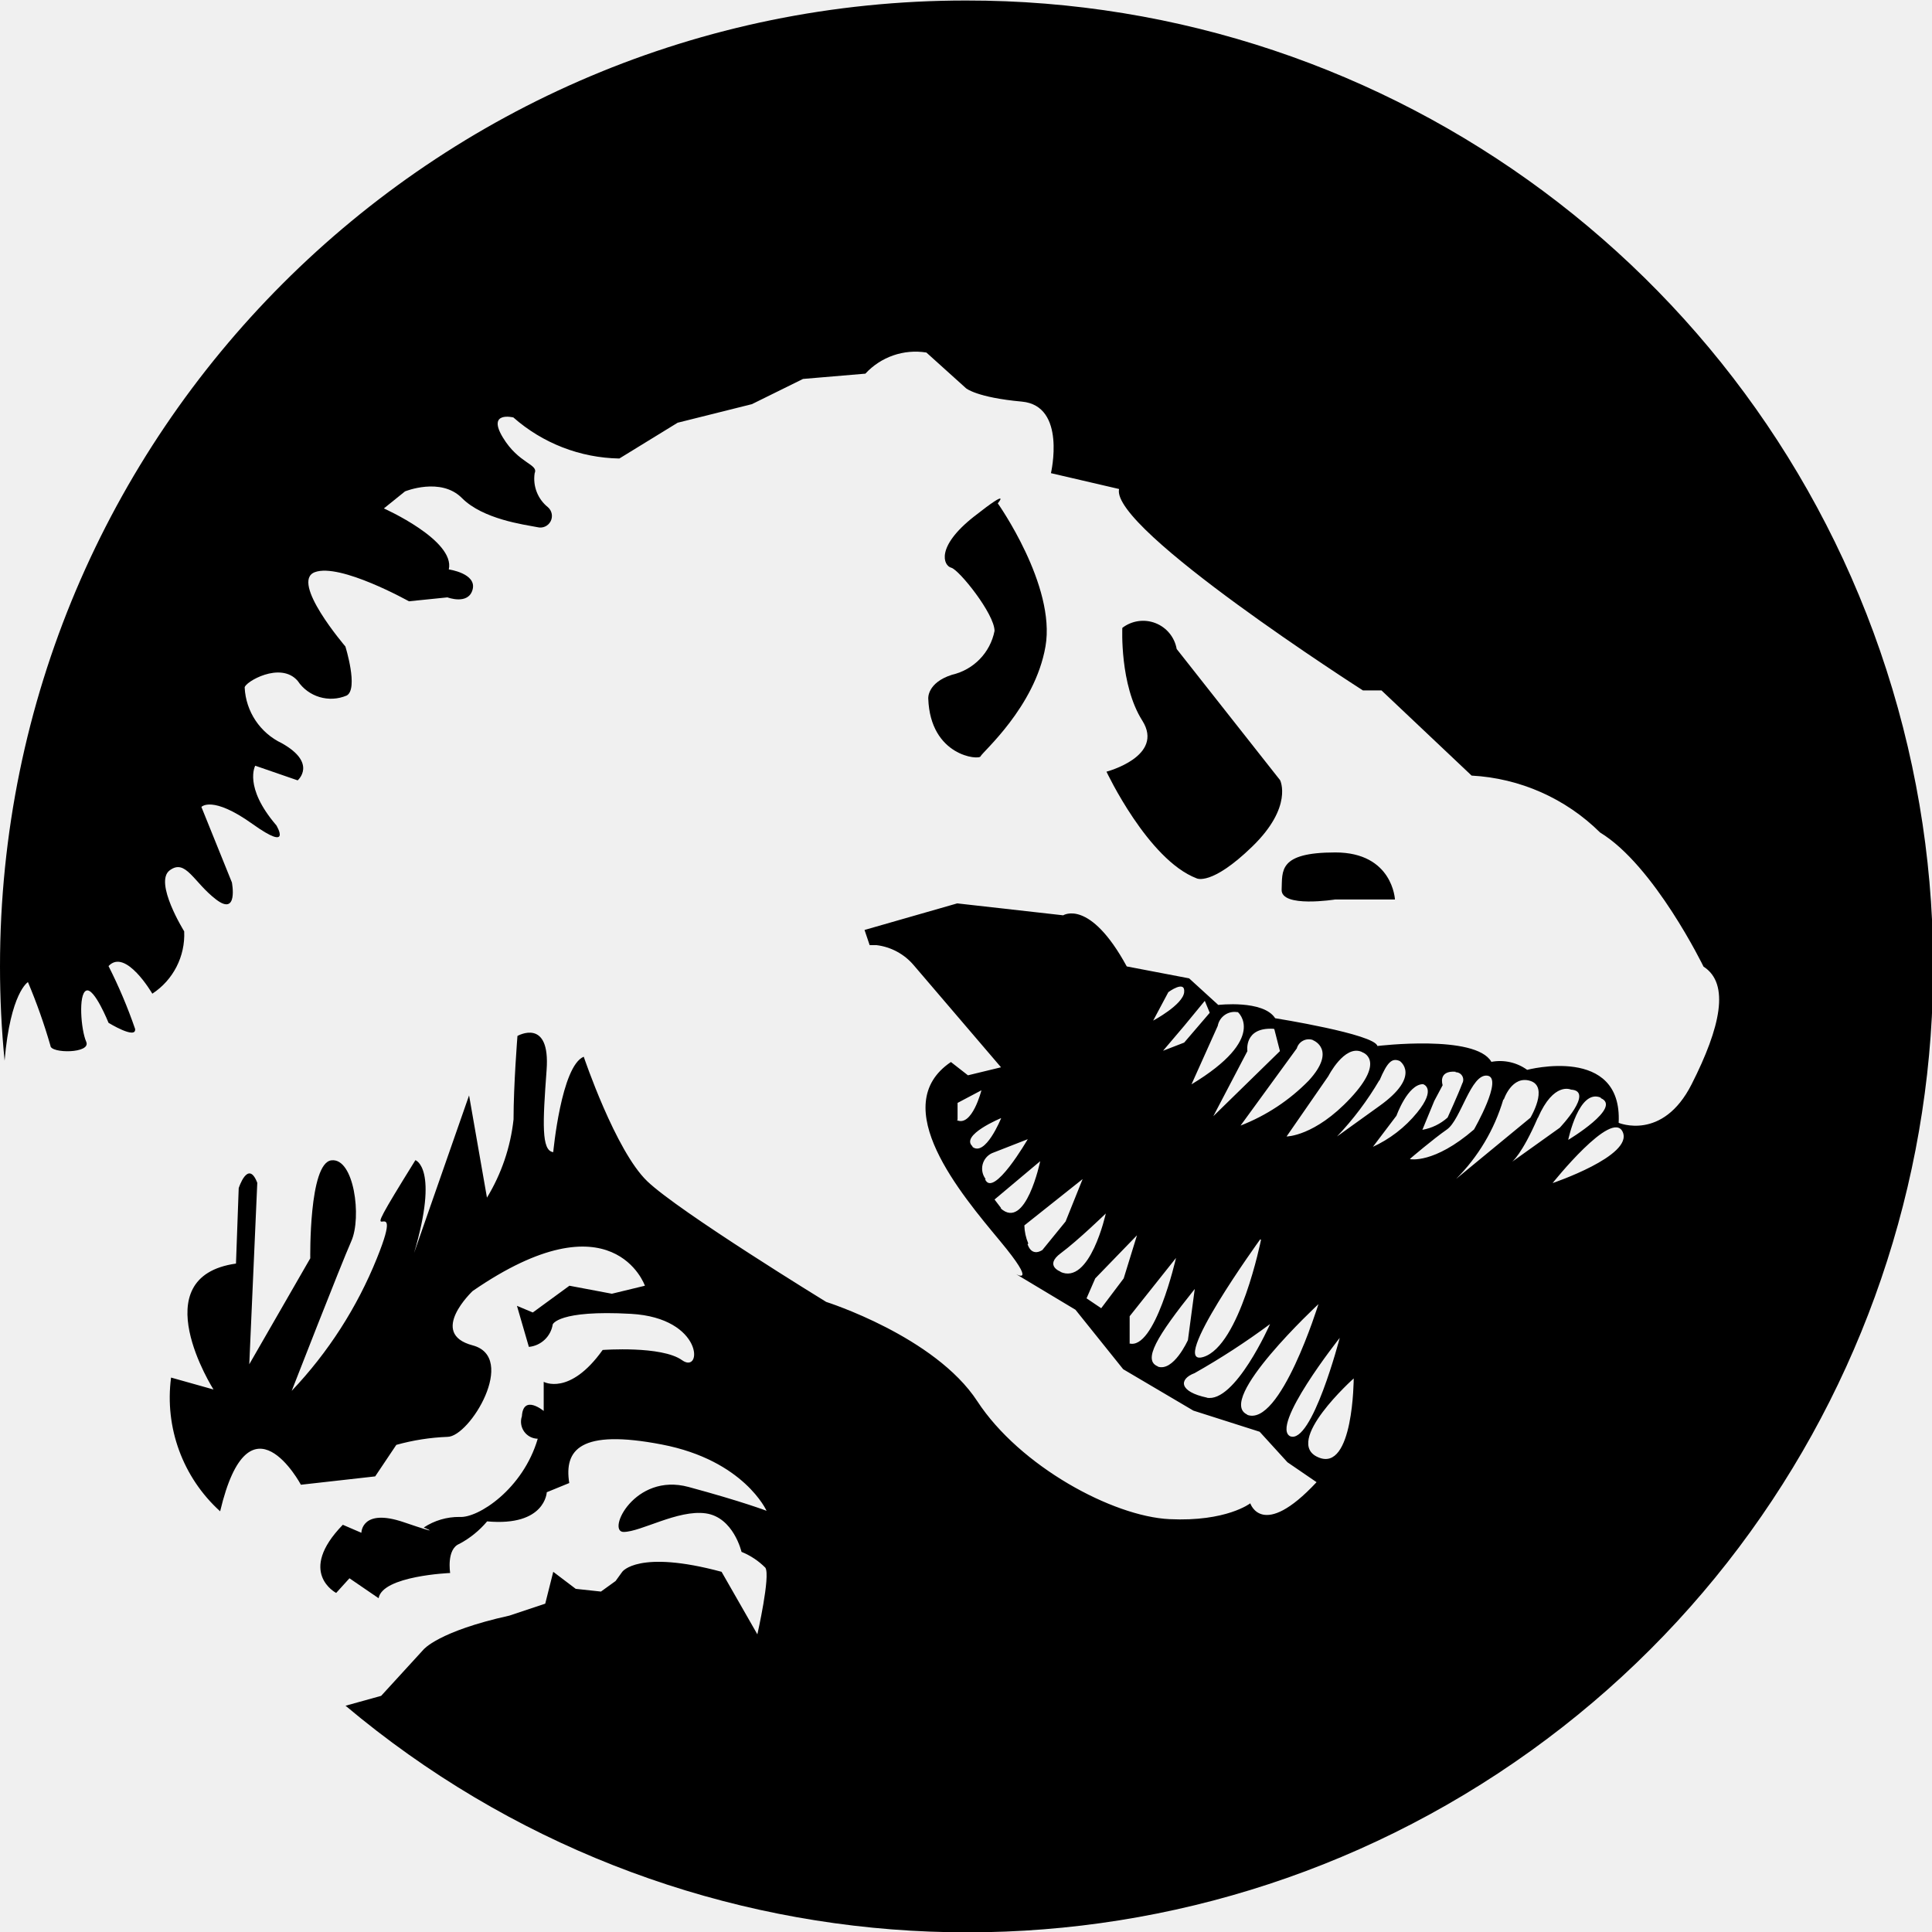
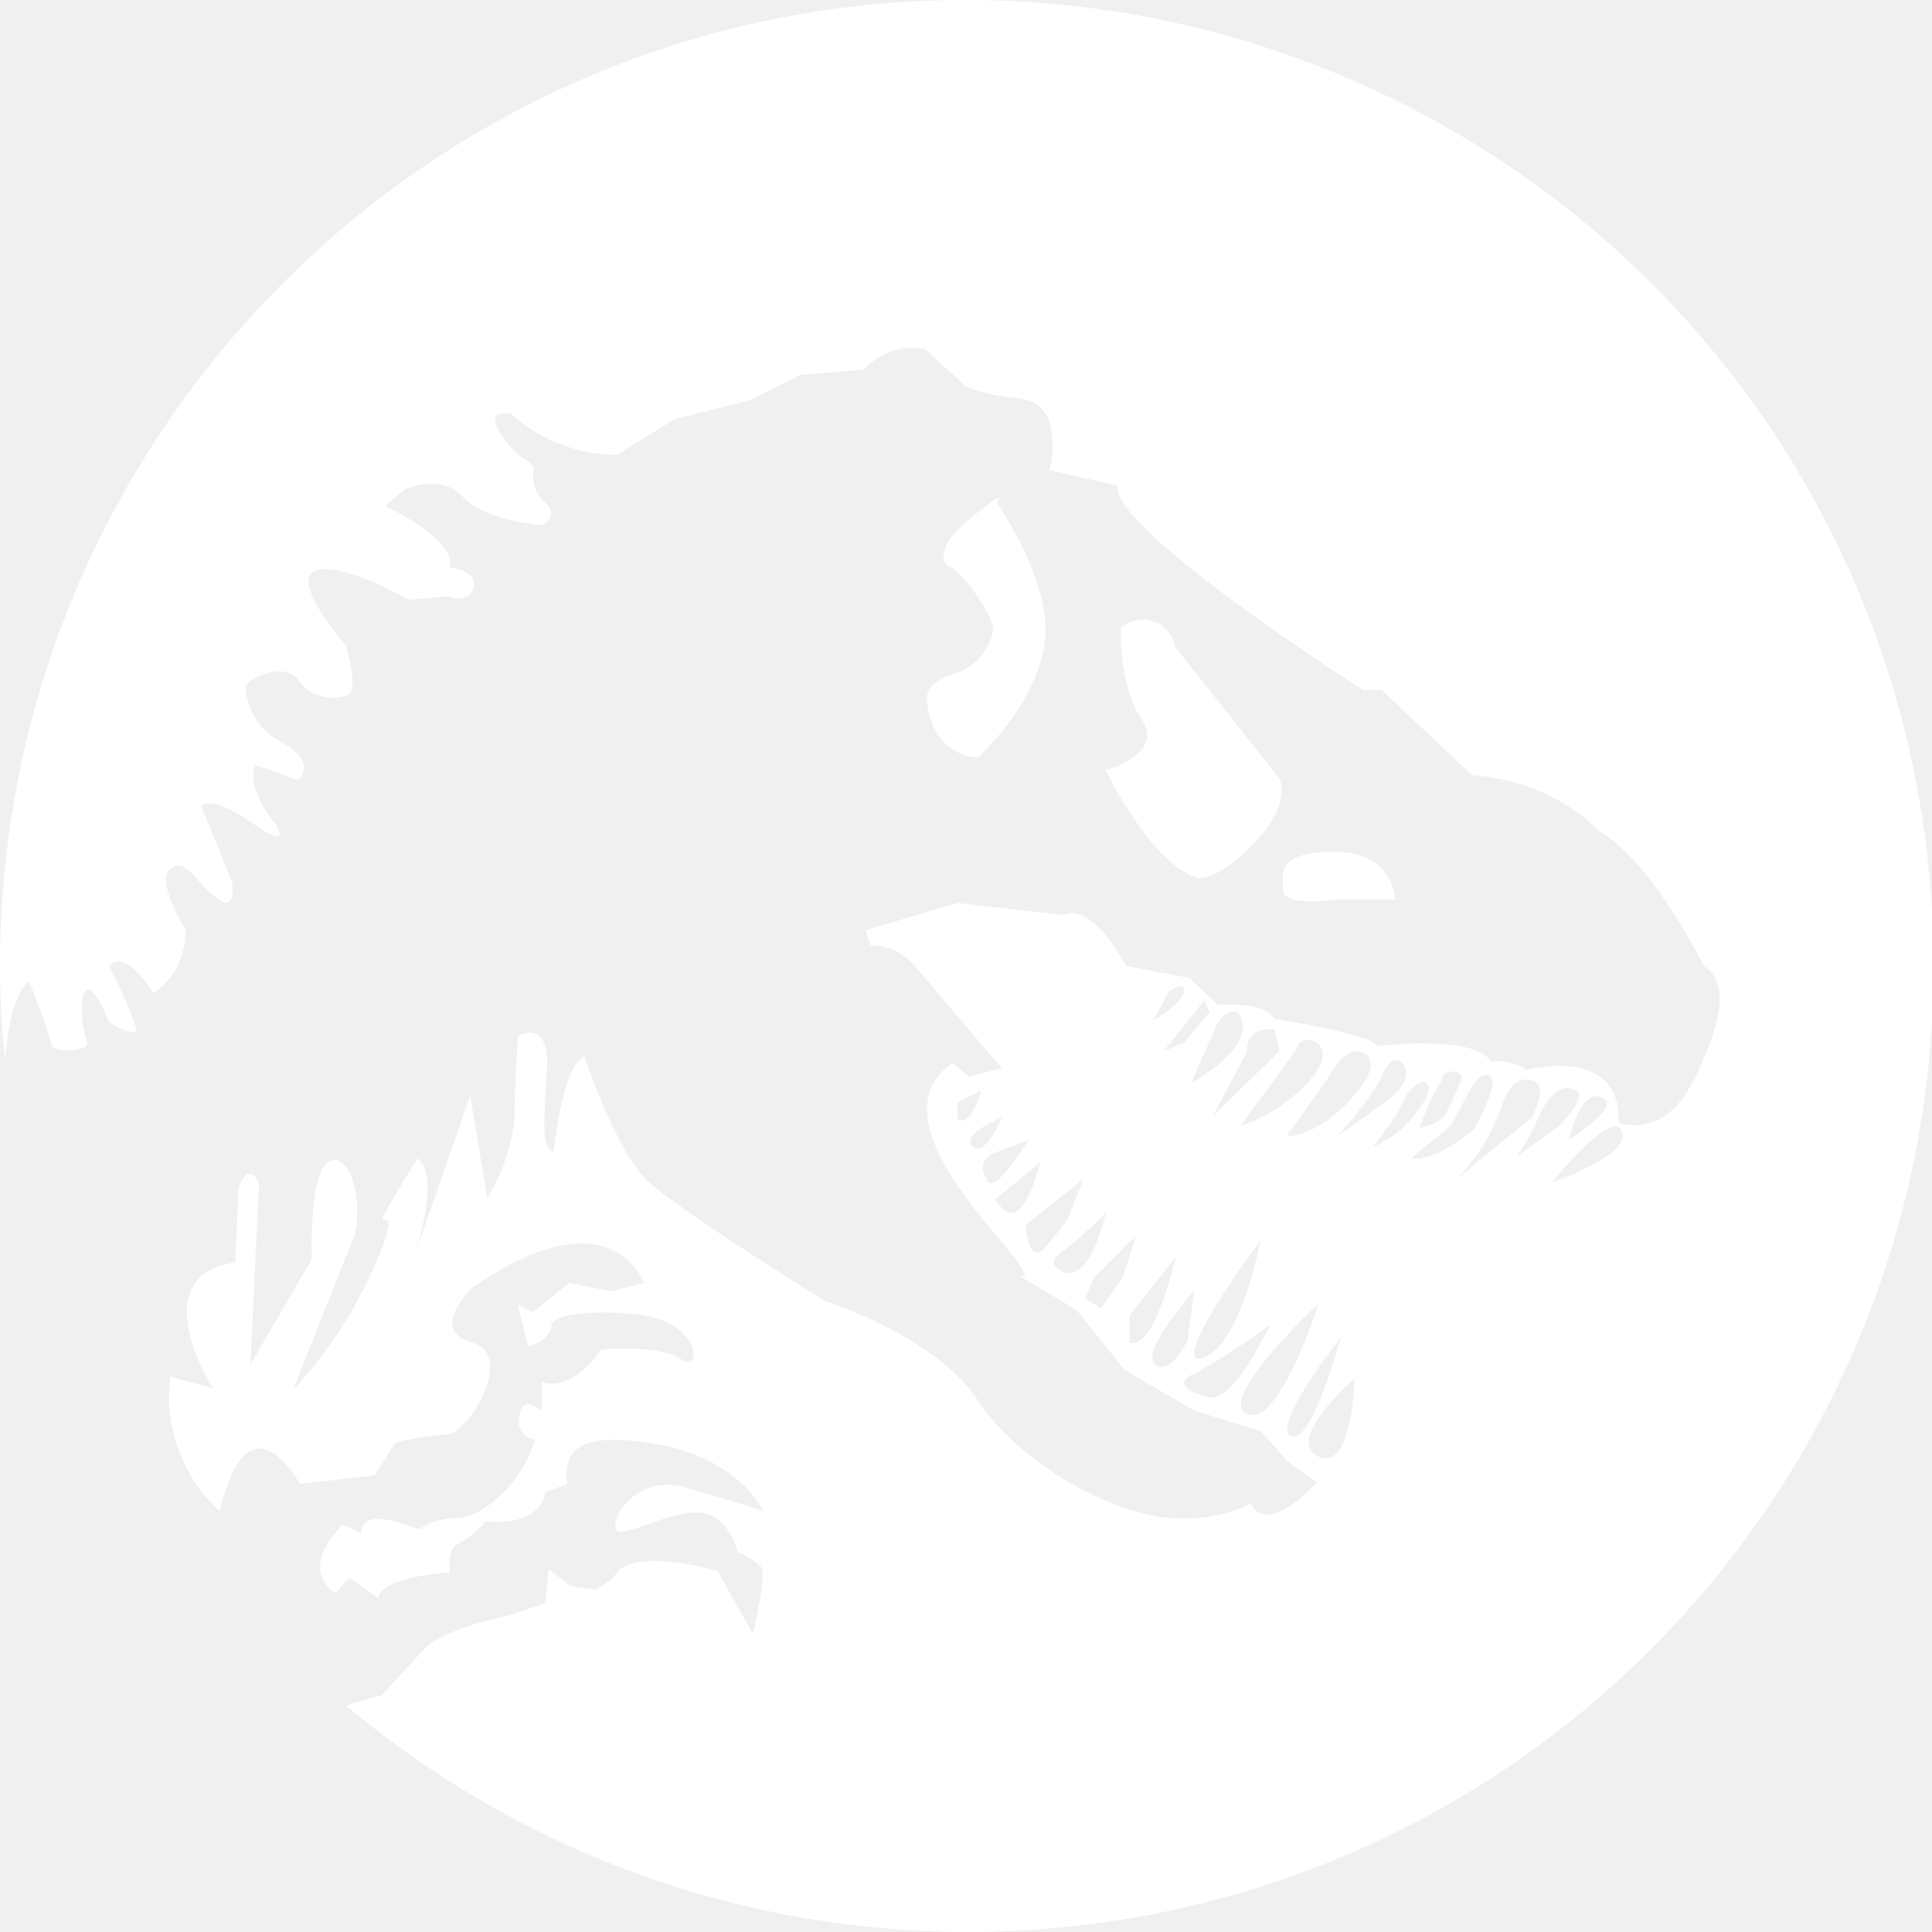
- <svg xmlns="http://www.w3.org/2000/svg" id="Calque_2" data-name="Calque 2" viewBox="0 0 113.39 113.39">
-   <path d="M311.18,403.36c0.08-.23,3.19-2.88,3.81-6.45s-2.8-8.4-2.8-8.4,0.86-1-1.4.78-1.79,2.88-1.33,3S312,395,312,396a3.29,3.29,0,0,1-2.49,2.57c-1.48.47-1.4,1.4-1.4,1.4C308.23,403.36,311.1,403.59,311.18,403.36Z" transform="translate(-253.63 -358.97)" />
-   <path d="M323.86,410.52s0.86,0.47,3.27-1.87,1.63-3.89,1.63-3.89l-6.07-7.7a2,2,0,0,0-3.19-1.24s-0.16,3.34,1.17,5.44-2.1,3-2.1,3S321,409.43,323.86,410.52Z" transform="translate(-253.63 -358.97)" />
-   <path d="M332,411.76h3.5S335.37,409,332,409s-3.1,1.09-3.15,2.18S332,411.76,332,411.76Z" transform="translate(-253.63 -358.97)" />
-   <path d="M310.32,359a56.69,56.69,0,0,0-56.69,56.69q0,2.8.27,5.53c0.34-4,1.37-4.61,1.37-4.61a33.35,33.35,0,0,1,1.32,3.73c0,0.47,2.41.47,2.1-.23s-0.47-2.8,0-3S260,419,260,419s1.63,1,1.56.36a29.13,29.13,0,0,0-1.56-3.69c1-1.08,2.57,1.62,2.57,1.62a4.14,4.14,0,0,0,1.87-3.66s-1.79-2.88-.85-3.58,1.4,0.7,2.72,1.71,0.93-1,.93-1l-1.79-4.43s0.62-.7,3,1,1.4,0.08,1.4.08c-1.94-2.26-1.24-3.5-1.24-3.5l2.49,0.86s1.17-1-.93-2.18a3.82,3.82,0,0,1-2.18-3.27c0-.31,2.1-1.56,3.11-0.39a2.35,2.35,0,0,0,2.88.86c0.7-.39-0.08-2.88-0.08-2.88s-3.27-3.81-1.79-4.36,5.52,1.71,5.52,1.71l2.26-.23s1.24,0.47,1.48-.47-1.4-1.17-1.4-1.17c0.39-1.71-3.81-3.58-3.81-3.58l1.24-1s2.1-.86,3.34.39,3.66,1.56,4.43,1.71a0.68,0.68,0,0,0,.62-1.17,2.14,2.14,0,0,1-.78-2c0.23-.54-0.93-0.54-1.87-2.1s0.62-1.17.62-1.17a9.65,9.65,0,0,0,6.22,2.41l3.42-2.1,4.36-1.09,3-1.48,3.66-.31a4,4,0,0,1,3.58-1.24l2.33,2.1s0.63,0.54,3.27.78,1.71,4.2,1.71,4.2l4,0.93c-0.54,2.33,14.31,11.82,14.31,11.82h1.09l5.29,5a11.6,11.6,0,0,1,7.54,3.34c3.19,1.94,6.07,7.87,6.07,7.87,1.56,1,1,3.56-.7,6.91s-4.28,2.26-4.28,2.26c0.23-4.59-5.37-3.11-5.37-3.11a2.73,2.73,0,0,0-2.1-.47c-0.93-1.63-6.69-.93-6.69-0.93-0.16-.7-6-1.63-6-1.63-0.7-1.09-3.34-.78-3.34-0.78l-1.71-1.56-3.66-.7c-2.18-4-3.73-3-3.73-3l-6.22-.7-5.44,1.56,0.3,0.89,0.4,0a3.4,3.4,0,0,1,2.18,1.17l5.13,6-1.94.47-1-.78c-3.81,2.57.62,7.78,2.88,10.5s0.93,1.94.93,1.94l3.5,2.1,2.8,3.49,4.12,2.43,3.89,1.24,1.63,1.79,1.71,1.17c-3.19,3.42-3.89,1.24-3.89,1.24s-1.4,1.09-4.74.93-8.79-3.11-11.28-6.92-8.87-5.83-8.87-5.83-8.63-5.29-10.5-7.08-3.73-7.31-3.73-7.31c-1.32.54-1.79,5.6-1.79,5.6-0.7-.08-0.62-1.71-0.39-4.82s-1.71-2-1.71-2-0.23,2.88-.23,4.9a11.14,11.14,0,0,1-1.56,4.59l-1.05-6-3.23,9.25c1.48-5,.08-5.45.08-5.45-4.2,6.76-.31.94-2.26,5.76a24.72,24.72,0,0,1-5,7.78s2.88-7.39,3.5-8.79,0.16-4.9-1.17-4.74-1.24,5.75-1.24,5.75l-3.58,6.22,0.47-10.65c-0.54-1.4-1.09.31-1.09,0.31l-0.16,4.43c-5.52.78-1.32,7.39-1.32,7.39l-2.49-.7a9,9,0,0,0,2.88,7.85c1.71-7.23,4.74-1.56,4.74-1.56l4.36-.49,1.24-1.85a13,13,0,0,1,3-.47c1.32,0,4.12-4.67,1.48-5.37s0-3.19,0-3.19c8.24-5.68,10.11-.31,10.11-0.31l-1.94.47-2.49-.47L284.9,436l-0.93-.39,0.7,2.41a1.57,1.57,0,0,0,1.4-1.32s0.31-.86,4.59-0.62,4.2,3.58,3,2.72S289,438.2,289,438.2c-1.94,2.72-3.46,1.87-3.46,1.87v1.71s-1.2-1-1.28.31a1,1,0,0,0,.93,1.32c-0.86,2.95-3.5,4.67-4.59,4.59a3.75,3.75,0,0,0-2.1.62s1.32,0.54-1.17-.31-2.49.62-2.49,0.62l-1.09-.47c-2.72,2.8-.39,4-0.39,4l0.78-.86,1.71,1.17c0.23-1.32,4.2-1.48,4.2-1.48s-0.23-1.4.54-1.71a5.51,5.51,0,0,0,1.63-1.32c3.42,0.31,3.5-1.71,3.5-1.71l1.32-.54c-0.31-1.94.62-3.19,5.44-2.26s6.14,3.89,6.14,3.89-1.4-.54-4.58-1.4-4.82,2.64-3.81,2.64,3.19-1.32,4.82-1.09,2.1,2.26,2.1,2.26a4.19,4.19,0,0,1,1.4.93c0.31,0.47-.47,3.91-0.47,3.91l-2.1-3.67c-4.9-1.32-5.83,0-5.83,0l-0.39.54-0.86.62-1.48-.16-1.32-1-0.47,1.87-2.1.7c-4.2.93-5.05,2-5.05,2L276,458.5l-2.09.58A56.69,56.69,0,1,0,310.32,359Zm37.26,64.42c1.28,0.54-1.91,2.45-1.91,2.45S346.29,422.84,347.58,423.39Zm-8.52-1.52a0.44,0.44,0,0,1,.39.66c-0.23.62-.86,2-0.86,2a3,3,0,0,1-1.48.72l0.7-1.7,0.49-.92S338,421.79,339.06,421.87Zm-4.47.49c0.47-1.11.74-1.34,1.19-1.15,0,0,1.3.86-1.19,2.64l-2.49,1.79A18.07,18.07,0,0,0,334.59,422.36Zm-1-1.66s1.4,0.44-.7,2.69-3.75,2.25-3.75,2.25l2.45-3.54S332.53,420.28,333.54,420.7Zm-2.88-.7s1.39,0.55-.27,2.36a11.33,11.33,0,0,1-4,2.64l3.3-4.53A0.73,0.73,0,0,1,330.66,420Zm-3.07,11.7s-1.24,6.22-3.38,6.88S327.59,431.71,327.59,431.71Zm0.78-12.36,0.33,1.29-3.91,3.82,2-3.82S326.62,419.25,328.37,419.35Zm-2.14-1s1.79,1.52-2.72,4.24l1.54-3.43A1,1,0,0,1,326.23,418.37Zm-1.94-.66,0.29,0.7-1.5,1.75-1.24.48,1.24-1.46Zm-2.14-.51s1-.74.93,0-1.82,1.67-1.82,1.67Zm-12.37,7.5v-1l1.4-.74S310.68,425.14,309.78,424.71Zm0.89,1.56c-0.78-.66,1.67-1.67,1.67-1.67S311.45,426.93,310.68,426.26Zm0.76,1.91a1,1,0,0,1,.37-1.52l2.1-.82S311.92,429.34,311.44,428.17Zm0.91,1.71-0.39-.51,2.68-2.25S313.83,431.24,312.35,429.88Zm1.59,2.07a2.91,2.91,0,0,1-.23-1.06l3.42-2.72-1,2.49-1.36,1.67S314.21,432.78,313.94,432Zm1.91,1.66s-1-.35,0-1.09,2.64-2.33,2.64-2.33S317.6,434.43,315.85,433.61Zm2.37,2.14-0.86-.58,0.51-1.17,2.45-2.53L319.58,434Zm1.67,2.06v-1.59l2.72-3.42S321.41,438.28,319.89,437.81Zm1.67,1.36c-0.93-.35-0.09-1.75,2.15-4.55l-0.4,3S322.5,439.52,321.56,439.17Zm2.88,1.83c-1.67-.35-1.67-1.09-0.74-1.44a42.6,42.6,0,0,0,4.43-2.88S326.11,441.35,324.44,441Zm2.37,1c-1.94-.82,4.16-6.49,4.16-6.49S328.76,442.79,326.81,442Zm2.53,1.28c-1.28-.54,2.88-5.79,2.88-5.79S330.62,443.8,329.34,443.26ZM331,444.5c-2.1-.89,2.08-4.63,2.08-4.63S333.07,445.4,331,444.5Zm3.19-18.2,1.4-1.85s0.66-1.85,1.56-1.85c0,0,.82.23-0.35,1.67A7.27,7.27,0,0,1,334.16,426.3Zm2.22,0.66s1.32-1.13,2.14-1.7,1.4-3.28,2.37-3.16-0.78,3.16-.78,3.16C337.78,427.3,336.38,427,336.38,427Zm5.48-3.46s0.47-1.44,1.56-1.09,0,2.16,0,2.16l-4.36,3.59A11,11,0,0,0,341.86,423.5Zm2,1.08c0.93-2.15,1.94-1.66,1.94-1.66,1.4,0.08-.66,2.24-0.66,2.24l-2.8,2S342.95,426.73,343.88,424.58Zm0.86,3.83s3.5-4.4,4.12-3S344.74,428.41,344.74,428.41Z" transform="translate(-253.63 -358.97)" />
-   <path d="M253.9,421.19c0,0.12,0,.24,0,0.37" transform="translate(-253.63 -358.97)" />
+ <svg xmlns="http://www.w3.org/2000/svg" version="1.1" id="Calque_2" x="0px" y="0px" viewBox="0 0 113.4 113.4" style="enable-background:new 0 0 113.4 113.4;" xml:space="preserve">
+   <style type="text/css">
+ 	.st0{fill:#FFFFFF;}
+ </style>
+   <path class="st0" d="M57.5,44.4c0.1-0.2,3.2-2.9,3.8-6.5s-2.8-8.4-2.8-8.4s0.9-1-1.4,0.8s-1.8,2.9-1.3,3s2.5,2.7,2.5,3.7  c-0.3,1.3-1.2,2.3-2.5,2.6c-1.5,0.5-1.4,1.4-1.4,1.4C54.6,44.4,57.5,44.6,57.5,44.4z" />
+   <path class="st0" d="M70.2,51.5c0,0,0.9,0.5,3.3-1.9s1.6-3.9,1.6-3.9l-6.1-7.7c-0.2-1.1-1.2-1.8-2.3-1.6c-0.3,0.1-0.6,0.2-0.9,0.4  c0,0-0.2,3.3,1.2,5.4s-2.1,3-2.1,3S67.4,50.5,70.2,51.5z" />
+   <path class="st0" d="M78.4,52.8h3.5c0,0-0.1-2.8-3.5-2.8s-3.1,1.1-3.1,2.2S78.4,52.8,78.4,52.8z" />
+   <path class="st0" d="M56.7,0C25.4,0,0,25.4,0,56.7l0,0c0,1.9,0.1,3.7,0.3,5.5c0.3-4,1.4-4.6,1.4-4.6c0.5,1.2,1,2.5,1.3,3.7  c0,0.5,2.4,0.5,2.1-0.2s-0.5-2.8,0-3S6.4,60,6.4,60s1.6,1,1.6,0.4c-0.4-1.3-1-2.5-1.6-3.7c1-1.1,2.6,1.6,2.6,1.6  c1.2-0.8,1.9-2.2,1.9-3.7c0,0-1.8-2.9-0.9-3.6s1.4,0.7,2.7,1.7s0.9-1,0.9-1l-1.8-4.4c0,0,0.6-0.7,3,1s1.4,0.1,1.4,0.1  c-1.9-2.3-1.2-3.5-1.2-3.5l2.5,0.9c0,0,1.2-1-0.9-2.2c-1.3-0.6-2.1-1.9-2.2-3.3c0-0.3,2.1-1.6,3.1-0.4c0.6,0.9,1.8,1.3,2.9,0.9  c0.7-0.4-0.1-2.9-0.1-2.9s-3.3-3.8-1.8-4.4s5.5,1.7,5.5,1.7l2.3-0.2c0,0,1.2,0.5,1.5-0.5s-1.4-1.2-1.4-1.2c0.4-1.7-3.8-3.6-3.8-3.6  l1.2-1c0,0,2.1-0.9,3.3,0.4s3.7,1.6,4.4,1.7c0.4,0.1,0.7-0.1,0.8-0.5c0.1-0.2,0-0.5-0.2-0.7c-0.6-0.5-0.9-1.2-0.8-2  c0.2-0.5-0.9-0.5-1.9-2.1s0.6-1.2,0.6-1.2c1.7,1.5,3.9,2.4,6.2,2.4l3.4-2.1l4.4-1.1l3-1.5l3.7-0.3c0.9-1,2.3-1.5,3.6-1.2l2.3,2.1  c0,0,0.6,0.5,3.3,0.8s1.7,4.2,1.7,4.2l4,0.9C65.1,31,80,40.5,80,40.5h1.1l5.3,5c2.8,0.2,5.5,1.3,7.5,3.3c3.2,1.9,6.1,7.9,6.1,7.9  c1.6,1,1,3.6-0.7,6.9S95,65.9,95,65.9c0.2-4.6-5.4-3.1-5.4-3.1c-0.6-0.4-1.4-0.6-2.1-0.5c-0.9-1.6-6.7-0.9-6.7-0.9  c-0.2-0.7-6-1.6-6-1.6c-0.7-1.1-3.3-0.8-3.3-0.8l-1.7-1.6l-3.7-0.7c-2.2-4-3.7-3-3.7-3L56.2,53l-5.4,1.6l0.3,0.9h0.4  c0.8,0.1,1.6,0.5,2.2,1.2l5.1,6l-1.9,0.5l-1-0.8c-3.8,2.6,0.6,7.8,2.9,10.5s0.9,1.9,0.9,1.9l3.5,2.1l2.8,3.5l4.1,2.4l3.9,1.2  l1.6,1.8l1.7,1.2c-3.2,3.4-3.9,1.2-3.9,1.2s-1.4,1.1-4.7,0.9s-8.8-3.1-11.3-6.9s-8.9-5.8-8.9-5.8s-8.6-5.3-10.5-7.1S34.3,62,34.3,62  c-1.3,0.5-1.8,5.6-1.8,5.6c-0.7-0.1-0.6-1.7-0.4-4.8s-1.7-2-1.7-2s-0.2,2.9-0.2,4.9c-0.2,1.6-0.7,3.2-1.6,4.6l-1-6l-3.2,9.2  c1.5-5,0.1-5.5,0.1-5.5c-4.2,6.8-0.3,0.9-2.3,5.8c-1.2,2.9-2.9,5.5-5,7.8c0,0,2.9-7.4,3.5-8.8s0.2-4.9-1.2-4.7s-1.2,5.8-1.2,5.8  l-3.6,6.2l0.5-10.6C14.6,68,14,69.7,14,69.7l-0.2,4.4c-5.5,0.8-1.3,7.4-1.3,7.4L10,80.8c-0.4,2.9,0.7,5.9,2.9,7.9  c1.7-7.2,4.7-1.6,4.7-1.6l4.4-0.5l1.2-1.9c1-0.3,2-0.4,3-0.5c1.3,0,4.1-4.7,1.5-5.4s0-3.2,0-3.2c8.2-5.7,10.1-0.3,10.1-0.3l-1.9,0.5  l-2.5-0.5L31.3,77l-0.9-0.4L31,79c0.7-0.1,1.3-0.6,1.4-1.3c0,0,0.3-0.9,4.6-0.6s4.2,3.6,3,2.7s-4.7-0.6-4.7-0.6  c-1.9,2.7-3.5,1.9-3.5,1.9v1.7c0,0-1.2-1-1.3,0.3c-0.2,0.5,0.1,1.1,0.6,1.3c0.1,0,0.2,0.1,0.3,0.1c-0.9,3-3.5,4.7-4.6,4.6  c-0.7,0-1.5,0.2-2.1,0.6c0,0,1.3,0.5-1.2-0.3S21.2,90,21.2,90l-1.1-0.5c-2.7,2.8-0.4,4-0.4,4l0.8-0.9l1.7,1.2  c0.2-1.3,4.2-1.5,4.2-1.5s-0.2-1.4,0.5-1.7c0.6-0.3,1.2-0.8,1.6-1.3c3.4,0.3,3.5-1.7,3.5-1.7l1.3-0.5c-0.3-1.9,0.6-3.2,5.4-2.3  s6.1,3.9,6.1,3.9s-1.4-0.5-4.6-1.4s-4.8,2.6-3.8,2.6s3.2-1.3,4.8-1.1s2.1,2.3,2.1,2.3c0.5,0.2,1,0.5,1.4,0.9  c0.3,0.5-0.5,3.9-0.5,3.9l-2.1-3.7c-4.9-1.3-5.8,0-5.8,0l-0.4,0.5l-0.9,0.6l-1.5-0.2l-1.3-1L32,94.1l-2.1,0.7c-4.2,0.9-5,2-5,2  l-2.5,2.7l-2.1,0.6c24,20.1,59.7,17.1,79.9-6.9c20.1-24,17.1-59.7-6.9-79.9C83,4.7,70.1,0,56.7,0z M94,64.4c1.3,0.5-1.9,2.5-1.9,2.5  S92.7,63.9,94,64.4L94,64.4z M85.4,62.9c0.2,0,0.4,0.2,0.4,0.4c0,0.1,0,0.2-0.1,0.2c-0.2,0.6-0.9,2-0.9,2c-0.4,0.4-0.9,0.6-1.5,0.7  l0.7-1.7l0.5-0.9C84.7,63.7,84.4,62.8,85.4,62.9L85.4,62.9z M81,63.4c0.5-1.1,0.7-1.3,1.2-1.1c0,0,1.3,0.9-1.2,2.6l-2.5,1.8  C79.4,65.7,80.3,64.6,81,63.4L81,63.4z M80,61.8c0,0,1.4,0.4-0.7,2.7s-3.8,2.2-3.8,2.2l2.5-3.5C78,63.2,78.9,61.3,80,61.8L80,61.8z   M77.1,61.1c0,0,1.4,0.5-0.3,2.4c-1.1,1.2-2.5,2.1-4,2.6l3.3-4.5C76.2,61.1,76.6,60.9,77.1,61.1C77,61,77,61,77.1,61.1L77.1,61.1z   M74,72.8c0,0-1.2,6.2-3.4,6.9S74,72.7,74,72.8L74,72.8z M74.8,60.4l0.3,1.3l-3.9,3.8l2-3.8C73.2,61.7,73,60.3,74.8,60.4L74.8,60.4z   M72.6,59.4c0,0,1.8,1.5-2.7,4.2l1.5-3.4C71.6,59.7,72.1,59.3,72.6,59.4L72.6,59.4z M70.7,58.7l0.3,0.7l-1.5,1.8l-1.2,0.5l1.2-1.5  L70.7,58.7z M68.6,58.2c0,0,1-0.7,0.9,0s-1.8,1.7-1.8,1.7L68.6,58.2z M56.2,65.7v-1l1.4-0.7C57.6,64,57,66.2,56.2,65.7L56.2,65.7z   M57.1,67.3c-0.8-0.7,1.7-1.7,1.7-1.7S57.8,68,57.1,67.3L57.1,67.3z M57.9,69.2c-0.3-0.4-0.3-1.1,0.2-1.4c0.1,0,0.1-0.1,0.2-0.1  l2.1-0.8C60.3,66.9,58.3,70.4,57.9,69.2L57.9,69.2z M58.8,70.9l-0.4-0.5l2.7-2.2C61,68.1,60.2,72.3,58.8,70.9L58.8,70.9z M60.4,73  c-0.1-0.3-0.2-0.7-0.2-1.1l3.4-2.7l-1,2.5l-1.4,1.7C61.2,73.4,60.6,73.8,60.4,73L60.4,73z M62.3,74.6c0,0-1-0.4,0-1.1  s2.6-2.3,2.6-2.3S64,75.5,62.3,74.6L62.3,74.6z M64.6,76.8l-0.9-0.6l0.5-1.2l2.5-2.5L65.9,75L64.6,76.8z M66.3,78.8v-1.6l2.7-3.4  C69,73.8,67.8,79.3,66.3,78.8L66.3,78.8z M68,80.2c-0.9-0.4-0.1-1.8,2.1-4.5l-0.4,3C69.7,78.6,68.9,80.5,68,80.2L68,80.2z M70.9,82  c-1.7-0.4-1.7-1.1-0.7-1.4c1.5-0.9,3-1.8,4.4-2.9C74.5,77.7,72.5,82.4,70.9,82L70.9,82z M73.2,83c-1.9-0.8,4.2-6.5,4.2-6.5  S75.1,83.8,73.2,83L73.2,83z M75.8,84.3c-1.3-0.5,2.9-5.8,2.9-5.8S77,84.8,75.8,84.3L75.8,84.3z M77.4,85.5  c-2.1-0.9,2.1-4.6,2.1-4.6S79.4,86.4,77.4,85.5z M80.6,67.3l1.4-1.9c0,0,0.7-1.9,1.6-1.9c0,0,0.8,0.2-0.4,1.7  C82.5,66.2,81.6,66.9,80.6,67.3L80.6,67.3z M82.8,68c0,0,1.3-1.1,2.1-1.7s1.4-3.3,2.4-3.2s-0.8,3.2-0.8,3.2  C84.1,68.3,82.8,68,82.8,68L82.8,68z M88.3,64.5c0,0,0.5-1.4,1.6-1.1s0,2.2,0,2.2l-4.4,3.6C86.8,67.9,87.7,66.3,88.3,64.5L88.3,64.5  z M90.3,65.6c0.9-2.1,1.9-1.7,1.9-1.7c1.4,0.1-0.7,2.2-0.7,2.2l-2.8,2C88.7,68.2,89.3,67.8,90.3,65.6L90.3,65.6z M91.1,69.4  c0,0,3.5-4.4,4.1-3S91.1,69.4,91.1,69.4L91.1,69.4z" />
+   <path d="M0.3,62.2c0,0.1,0,0.2,0,0.4" />
</svg>
